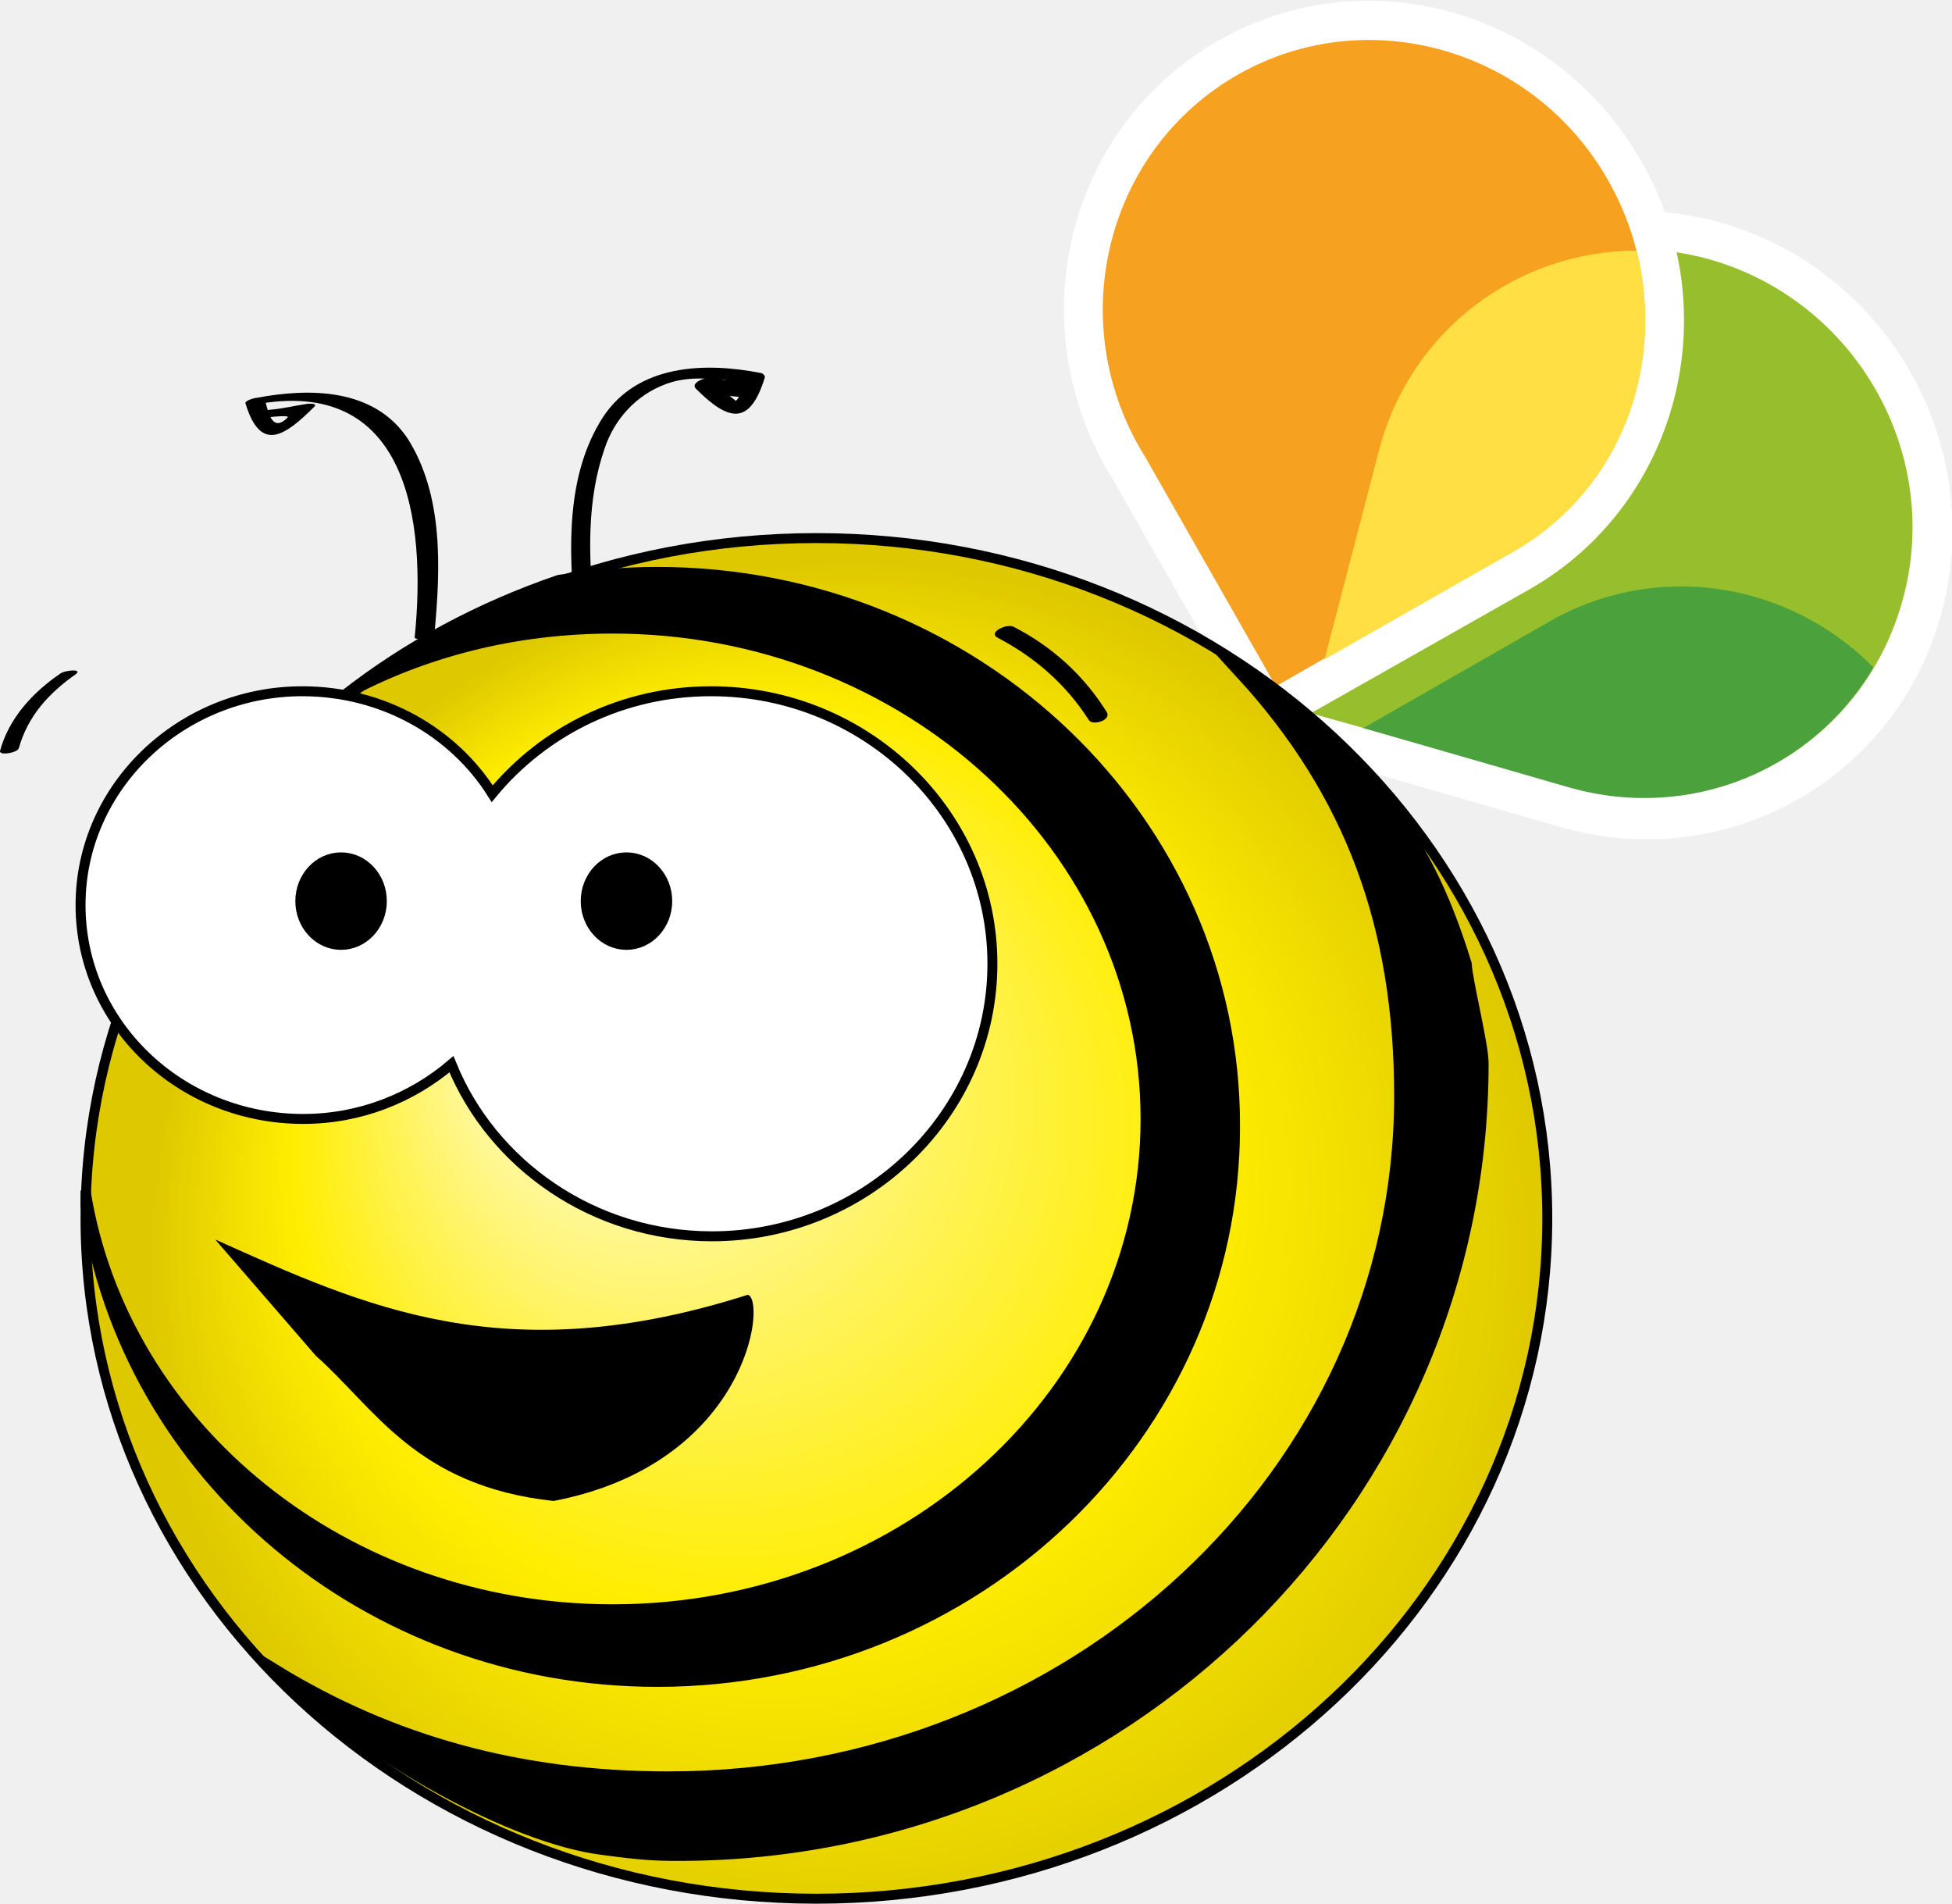
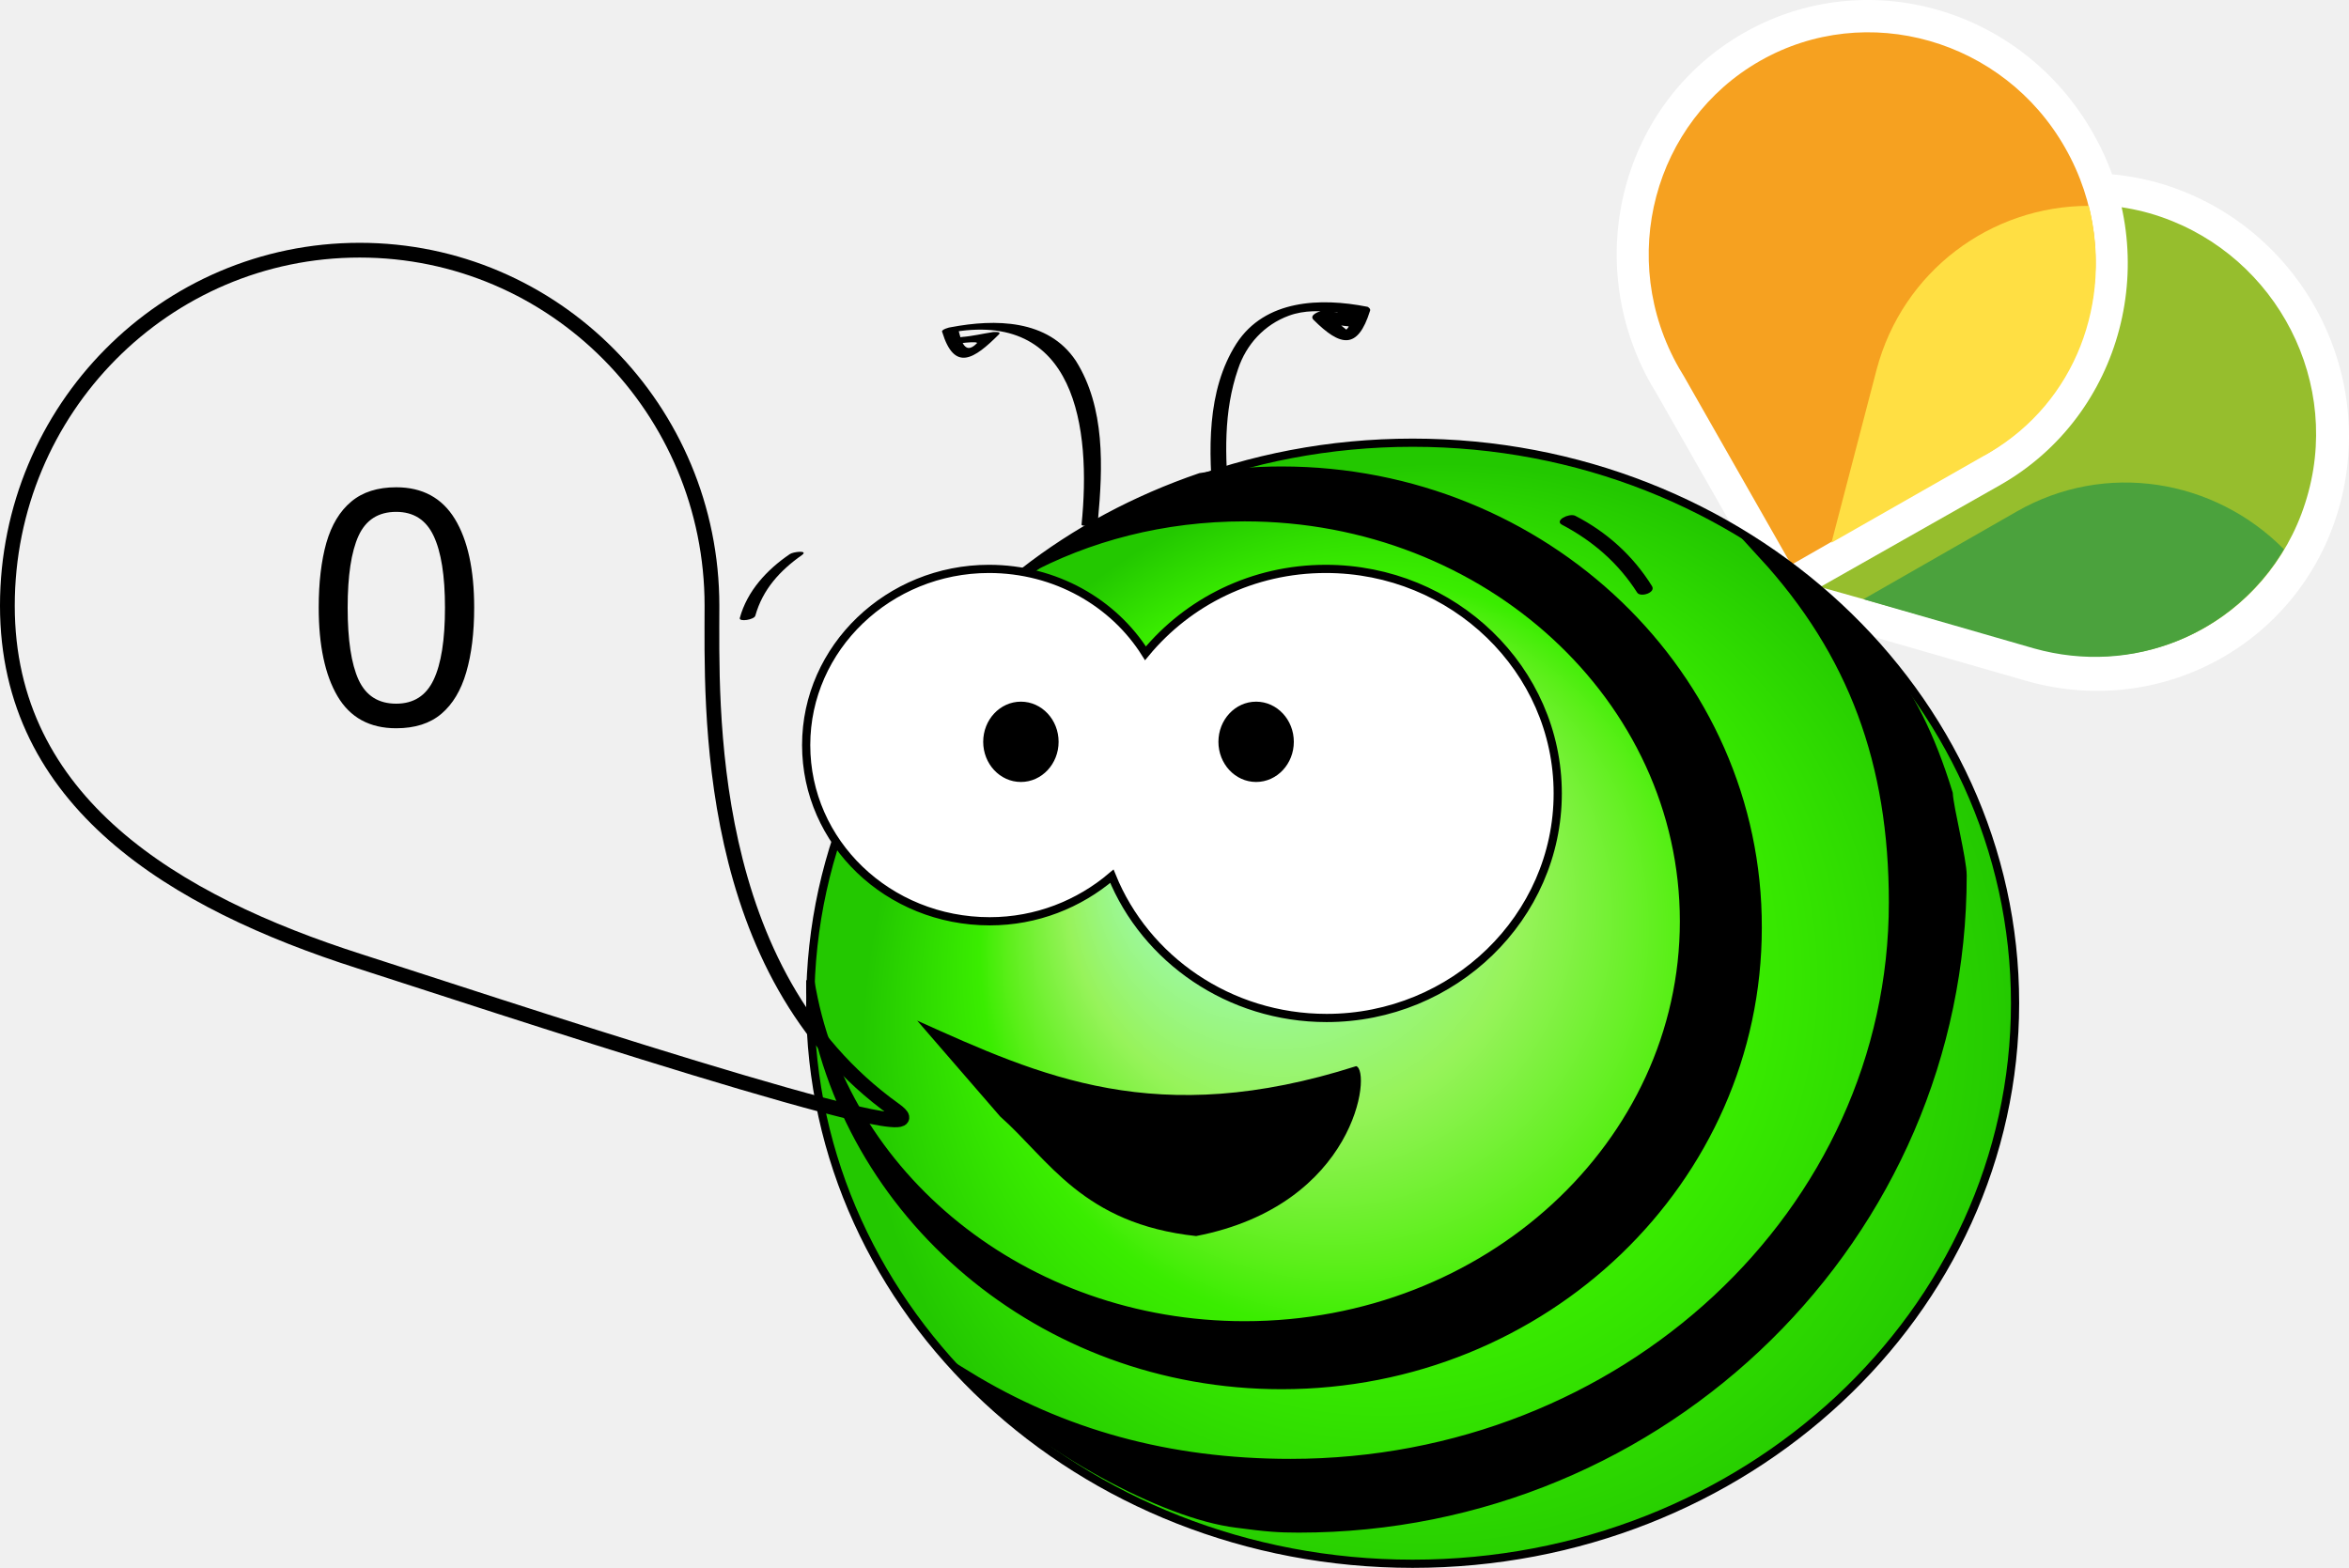
- <svg xmlns="http://www.w3.org/2000/svg" version="1.1" id="Слой_1" x="0px" y="0px" viewBox="0 0 196.3 191.4" enable-background="new 0 0 196.3 191.4" xml:space="preserve">
+ <svg xmlns="http://www.w3.org/2000/svg" version="1.1" id="Слой_1" x="0px" y="0px" viewBox="0 0 286.606 191.321" enable-background="new 0 0 196.3 191.4" xml:space="preserve" width="286.606" height="191.321">
  <defs id="defs72" />
-   <path fill="#FFFFFF" d="M126.9,74.5l7.7-29.2l0.3-1.1c4.4-16.7,21.5-26.5,38.2-21.8c16.7,4.8,26.6,22.2,22.2,39  c-4.4,16.8-21.5,26.5-38.2,21.8L126.9,74.5z" id="path3" />
-   <path fill="#96BE2D" d="M158.1,79.1c14.5,4.2,29.4-4.3,33.3-19c3.9-14.6-4.8-29.8-19.4-34c-14.6-4.1-29.5,4.4-33.3,19l-0.3,1.2  l-6.6,25.4L158.1,79.1L158.1,79.1z" id="path5" />
-   <path fill="#FFFFFF" d="M126.9,74.5l-15.1-26.5l-0.6-1c-8.6-15.2-3.6-34.4,11.3-42.9c14.9-8.5,33.9-3.1,42.6,12.2  c8.7,15.2,3.6,34.4-11.2,42.9L126.9,74.5z" id="path7" />
-   <path fill="#F6A120" d="M151.9,55.6c13-7.4,17.4-24.2,9.8-37.5c-7.5-13.2-24.2-18-37.2-10.6c-13,7.4-17.5,24.2-9.9,37.5l0.6,1  l13.1,23l23.4-13.4L151.9,55.6z" id="path9" />
-   <path fill="#FFDF43" d="M133.2,66.3l5.5-21.1c3.2-12.1,14-20,25.9-20c2.9,11.7-1.6,23.9-12.1,30.1L133.2,66.3z" id="path11" />
-   <path fill="#4BA23D" d="M137.1,73.2l18.7-10.7c10.8-6.2,24.1-4,32.6,4.6c-6.1,10.3-18.4,15.5-30.5,12.1L137.1,73.2z" id="path13" />
-   <g id="g15">
+   <path d="m 217.162,74.421 7.7,-29.2 0.3,-1.1 c 4.4,-16.7 21.5,-26.5 38.2,-21.8 16.7,4.8 26.6,22.2 22.2,39 -4.4,16.8 -21.5,26.5 -38.2,21.8 l -30.2,-8.7 z" id="path3" style="fill:#ffffff" />
+   <path d="m 248.362,79.021 c 14.5,4.2 29.4,-4.3 33.3,-19 3.9,-14.6 -4.8,-29.8 -19.4,-34 -14.6,-4.1 -29.5,4.4 -33.3,19 l -0.3,1.2 -6.6,25.4 26.3,7.4 0,0 z" id="path5" style="fill:#96be2d" />
+   <path d="m 217.162,74.421 -15.1,-26.5 -0.6,-1 c -8.6,-15.2 -3.6,-34.4 11.3,-42.9 14.9,-8.5 33.9,-3.1 42.6,12.2 8.7,15.2 3.6,34.4 -11.2,42.9 l -27,15.3 z" id="path7" style="fill:#ffffff" />
+   <path d="m 242.162,55.521 c 13,-7.4 17.4,-24.2 9.8,-37.5 -7.5,-13.2 -24.2,-18 -37.2,-10.6 -13,7.4 -17.5,24.2 -9.9,37.5 l 0.6,1 13.1,23 23.4,-13.4 0.2,0 z" id="path9" style="fill:#f6a120" />
+   <path d="m 223.462,66.221 5.5,-21.1 c 3.2,-12.1 14,-20 25.9,-20 2.9,11.7 -1.6,23.9 -12.1,30.1 l -19.3,11 z" id="path11" style="fill:#ffdf43" />
+   <path d="m 227.362,73.121 18.7,-10.7 c 10.8,-6.2 24.1,-4 32.6,4.6 -6.1,10.3 -18.4,15.5 -30.5,12.1 l -20.8,-6 z" id="path13" style="fill:#4ba23d" />
+   <g id="g15" transform="translate(90.26193,-0.07899702)">
    <g id="g17">
-       <path d="M43.7,63.6c0.6-6.5,0.9-13.8-2.7-19.5C37.6,39,31.1,39,25.8,40c-0.2,0-1.3,0.3-1.1,0.6c1.5,4.9,3.9,3.3,6.9,0.3    c0.4-0.4-0.6-0.3-0.7-0.3c-1.3,0.2-2.5,0.5-3.8,0.6c-0.8,0.1-1.7,0.9-0.3,0.8c-1.1,0.1,2.6-0.4,2.1,0c-1.7,1.7-2-1.1-2.3-1.9    c-0.4,0.2-0.8,0.4-1.1,0.6C41,37.7,42.9,52.3,41.7,64.1C41.7,64.4,43.6,64.2,43.7,63.6L43.7,63.6z" id="path19" />
+       <path d="M 43.7,63.6 C 44.3,57.1 44.6,49.8 41,44.1 37.6,39 31.1,39 25.8,40 c -0.2,0 -1.3,0.3 -1.1,0.6 1.5,4.9 3.9,3.3 6.9,0.3 0.4,-0.4 -0.6,-0.3 -0.7,-0.3 -1.3,0.2 -2.5,0.5 -3.8,0.6 -0.8,0.1 -1.7,0.9 -0.3,0.8 -1.1,0.1 2.6,-0.4 2.1,0 -1.7,1.7 -2,-1.1 -2.3,-1.9 -0.4,0.2 -0.8,0.4 -1.1,0.6 15.5,-3 17.4,11.6 16.2,23.4 0,0.3 1.9,0.1 2,-0.5 l 0,0 z" id="path19" />
    </g>
  </g>
-   <radialGradient id="SVGID_1_" cx="85.928" cy="127.59" r="70.966" fx="55.869" fy="96.28" gradientUnits="userSpaceOnUse">
+   <radialGradient id="SVGID_1_" cx="85.928" cy="127.59" r="70.966" fx="55.869" fy="96.28" gradientUnits="userSpaceOnUse" gradientTransform="translate(90.26193,-0.07899702)">
    <stop offset="0" style="stop-color:#FFFFFF" id="stop22" />
-     <stop offset="0.138" style="stop-color:#FFFBC3" id="stop24" />
-     <stop offset="0.391" style="stop-color:#FFF35B" id="stop26" />
-     <stop offset="0.567" style="stop-color:#FFEF1A" id="stop28" />
-     <stop offset="0.649" style="stop-color:#FFED00" id="stop30" />
-     <stop offset="1" style="stop-color:#DEC800" id="stop32" />
+     <stop offset="0.138" style="stop-color:#9ffbc3;stop-opacity:1" id="stop24" />
+     <stop offset="0.391" style="stop-color:#97f35b;stop-opacity:1" id="stop26" />
+     <stop offset="0.567" style="stop-color:#5cef1a;stop-opacity:1" id="stop28" />
+     <stop offset="0.649" style="stop-color:#3aed00;stop-opacity:1" id="stop30" />
+     <stop offset="1" style="stop-color:#23c800;stop-opacity:1" id="stop32" />
  </radialGradient>
-   <ellipse fill="url(#SVGID_1_)" stroke="#000000" stroke-miterlimit="10" cx="82.1" cy="122.5" rx="73.5" ry="68.4" id="ellipse34" />
-   <path fill="#FFFFFF" stroke="#000000" stroke-miterlimit="10" d="M71.5,69.5c-8.9,0-16.8,4-22,10.3c-3.9-6.2-11-10.3-19.1-10.3  C18.2,69.5,8.1,79.1,8.1,91s10,21.5,22.4,21.5c5.7,0,10.9-2.1,14.9-5.5c4.1,10.1,14.3,17.3,26.2,17.3c15.5,0,28.2-12.3,28.2-27.4  S87.1,69.5,71.5,69.5z" id="path36" />
-   <ellipse stroke="#000000" stroke-miterlimit="10" cx="34.3" cy="90.6" rx="4.1" ry="4.4" id="ellipse38" />
-   <ellipse stroke="#000000" stroke-miterlimit="10" cx="63" cy="90.6" rx="4.1" ry="4.4" id="ellipse40" />
-   <g id="g42" transform="translate(2.027542,9.934957)">
+   <ellipse stroke-miterlimit="10" cx="172.362" cy="122.421" rx="73.5" ry="68.4" id="ellipse34" style="fill:url(#SVGID_1_);stroke:#000000;stroke-miterlimit:10" />
+   <path stroke-miterlimit="10" d="m 161.762,69.421 c -8.9,0 -16.8,4 -22,10.3 -3.9,-6.2 -11,-10.3 -19.1,-10.3 -12.2,0 -22.3,9.6 -22.3,21.5 0,11.9 10,21.5 22.4,21.5 5.7,0 10.9,-2.1 14.9,-5.5 4.1,10.1 14.3,17.3 26.2,17.3 15.5,0 28.2,-12.3 28.2,-27.4 0,-15.1 -12.7,-27.4 -28.3,-27.4 z" id="path36" style="fill:#ffffff;stroke:#000000;stroke-miterlimit:10" />
+   <ellipse stroke-miterlimit="10" cx="124.562" cy="90.521" rx="4.1" ry="4.4" id="ellipse38" style="stroke:#000000;stroke-miterlimit:10" />
+   <ellipse stroke-miterlimit="10" cx="153.262" cy="90.521" rx="4.1" ry="4.4" id="ellipse40" style="stroke:#000000;stroke-miterlimit:10" />
+   <g id="g42" transform="translate(92.28947,9.85596)">
    <g id="g44">
      <path d="m 29.746,126.39 c 5.902,5.207 10.05,13.097 23.906,14.586 19.543,-3.777 21.424,-20.174 19.529,-20.733 -24.361,7.768 -38.46,1.235 -53.563,-5.554 z" id="path46" />
    </g>
  </g>
-   <g id="g48">
+   <g id="g48" transform="translate(90.26193,-0.07899702)">
    <g id="g50">
-       <path d="M1.9,75.2c0.9-3.2,3-5.5,5.7-7.4c0.8-0.6-1.1-0.4-1.5-0.1c-2.8,1.9-5.2,4.5-6.1,7.8C-0.1,76,1.8,75.7,1.9,75.2L1.9,75.2z" id="path52" />
+       <path d="M 1.9,75.2 C 2.8,72 4.9,69.7 7.6,67.8 8.4,67.2 6.5,67.4 6.1,67.7 3.3,69.6 0.9,72.2 0,75.5 -0.1,76 1.8,75.7 1.9,75.2 l 0,0 z" id="path52" />
    </g>
  </g>
-   <g id="g54">
+   <g id="g54" transform="translate(90.26193,-0.07899702)">
    <g id="g56">
-       <path d="M100.3,64.1c3.8,2,6.9,4.7,9.2,8.3c0.4,0.6,2.3,0,1.8-0.8c-2.3-3.7-5.5-6.6-9.4-8.6C101.1,62.7,99.4,63.6,100.3,64.1    L100.3,64.1z" id="path58" />
+       <path d="m 100.3,64.1 c 3.8,2 6.9,4.7 9.2,8.3 0.4,0.6 2.3,0 1.8,-0.8 -2.3,-3.7 -5.5,-6.6 -9.4,-8.6 -0.8,-0.3 -2.5,0.6 -1.6,1.1 l 0,0 z" id="path58" />
    </g>
  </g>
-   <path stroke="#000000" stroke-miterlimit="10" d="M66.1,57.5c-3.4,0-6.7,0.3-9.9,0.8C48.3,61,41,64.9,34.6,69.9  c7.9-4.3,17.1-6.7,27-6.7c29.6,0,53.6,22.1,53.6,49.3c0,27.2-24,49.3-53.6,49.3c-26.9,0-49.2-18.3-53-42.1v1.5  c4,27.1,28.2,47.9,57.5,47.9c32.1,0,58.1-25,58.1-55.8C124.3,82.5,98.2,57.5,66.1,57.5z" id="path60" />
-   <g id="g62">
+   <path stroke-miterlimit="10" d="m 156.362,57.421 c -3.4,0 -6.7,0.3 -9.9,0.8 -7.9,2.7 -15.2,6.6 -21.6,11.6 7.9,-4.3 17.1,-6.7 27,-6.7 29.6,0 53.6,22.1 53.6,49.3 0,27.2 -24,49.3 -53.6,49.3 -26.9,0 -49.2,-18.3 -53,-42.1 l 0,1.5 c 4,27.1 28.2,47.9 57.5,47.9 32.1,0 58.1,-25 58.1,-55.8 0.1,-30.8 -26,-55.8 -58.1,-55.8 z" id="path60" style="stroke:#000000;stroke-miterlimit:10" />
+   <g id="g62" transform="translate(90.26193,-0.07899702)">
    <g id="g64">
-       <path d="M59.7,61.2c-0.5-5.4-0.7-10.9,1.1-16.1c1-3,3.2-5.4,6.2-6.5c1.9-0.7,3.9-0.6,5.9-0.4c1.4,0.8,1.8,1.5,1.1,2.1    c-0.8-0.6-1.6-1.4-2.3-2.1c-0.4,0.4-0.8,0.7-1.2,1.1c1.3,0.2,2.5,0.5,3.8,0.6c0.9,0.1,2-1.1,0.7-1.3c-1.3-0.2-2.5-0.5-3.8-0.6    c-0.4,0-1.8,0.5-1.2,1.1c3.3,3.3,5.4,3.7,6.9-1.1c0.1-0.2-0.2-0.5-0.4-0.5c-5.6-1.1-12.4-0.9-15.9,4.5c-3.7,5.8-3.4,13.2-2.8,19.8    C57.8,62.6,59.7,62.1,59.7,61.2L59.7,61.2z" id="path66" />
+       <path d="M 59.7,61.2 C 59.2,55.8 59,50.3 60.8,45.1 c 1,-3 3.2,-5.4 6.2,-6.5 1.9,-0.7 3.9,-0.6 5.9,-0.4 1.4,0.8 1.8,1.5 1.1,2.1 -0.8,-0.6 -1.6,-1.4 -2.3,-2.1 -0.4,0.4 -0.8,0.7 -1.2,1.1 1.3,0.2 2.5,0.5 3.8,0.6 0.9,0.1 2,-1.1 0.7,-1.3 -1.3,-0.2 -2.5,-0.5 -3.8,-0.6 -0.4,0 -1.8,0.5 -1.2,1.1 3.3,3.3 5.4,3.7 6.9,-1.1 0.1,-0.2 -0.2,-0.5 -0.4,-0.5 -5.6,-1.1 -12.4,-0.9 -15.9,4.5 -3.7,5.8 -3.4,13.2 -2.8,19.8 0,0.8 1.9,0.3 1.9,-0.6 l 0,0 z" id="path66" />
    </g>
  </g>
-   <path stroke="#000000" stroke-miterlimit="10" d="M149.2,106.9c0-1.9-1.6-8.2-1.7-10c-4.4-14.3-10.3-20.3-22.7-29.1  c11,12,15.9,25.4,15.9,42.4c0,37.8-32.9,68.4-73.5,68.4c-14.9,0-27.8-3.6-39.4-10.7c9.2,9,23.9,17,32.8,18.1  c3.7,0.5,5.2,0.6,7.6,0.6C112.9,186.6,149.2,150.9,149.2,106.9z" id="path68" />
+   <path stroke-miterlimit="10" d="m 239.462,106.821 c 0,-1.9 -1.6,-8.2 -1.7,-10 -4.4,-14.3 -10.3,-20.3 -22.7,-29.1 11,12 15.9,25.4 15.9,42.4 0,37.8 -32.9,68.4 -73.5,68.4 -14.9,0 -27.8,-3.6 -39.4,-10.7 9.2,9 23.9,17 32.8,18.1 3.7,0.5 5.2,0.6 7.6,0.6 44.7,0 81,-35.7 81,-79.7 z" id="path68" style="stroke:#000000;stroke-miterlimit:10" />
+   <path style="fill:none;fill-opacity:1;stroke:#000000;stroke-width:1.8;stroke-linejoin:round;stroke-miterlimit:4;stroke-dasharray:none;stroke-opacity:1" d="m 86.868,73.918 c 0,11.982 -1.162,44.726 22.284,61.5 8.989,6.431 -52.587,-14.055 -65.268,-18.11 C 21.273,110.077 0.9,97.881 0.9,73.918 c 0,-23.963 19.245,-43.389 42.984,-43.389 23.739,5e-6 42.984,19.426 42.984,43.389 z" id="path4168" />
+   <text xml:space="preserve" style="font-style:normal;font-weight:normal;font-size:40px;line-height:125%;font-family:sans-serif;letter-spacing:0px;word-spacing:0px;fill:#000000;fill-opacity:1;stroke:none;stroke-width:1px;stroke-linecap:butt;stroke-linejoin:miter;stroke-opacity:1" x="36.935" y="88.461" id="ranking">
+     <tspan id="tspan4189" x="36.935" y="88.461">0</tspan>
+   </text>
</svg>
